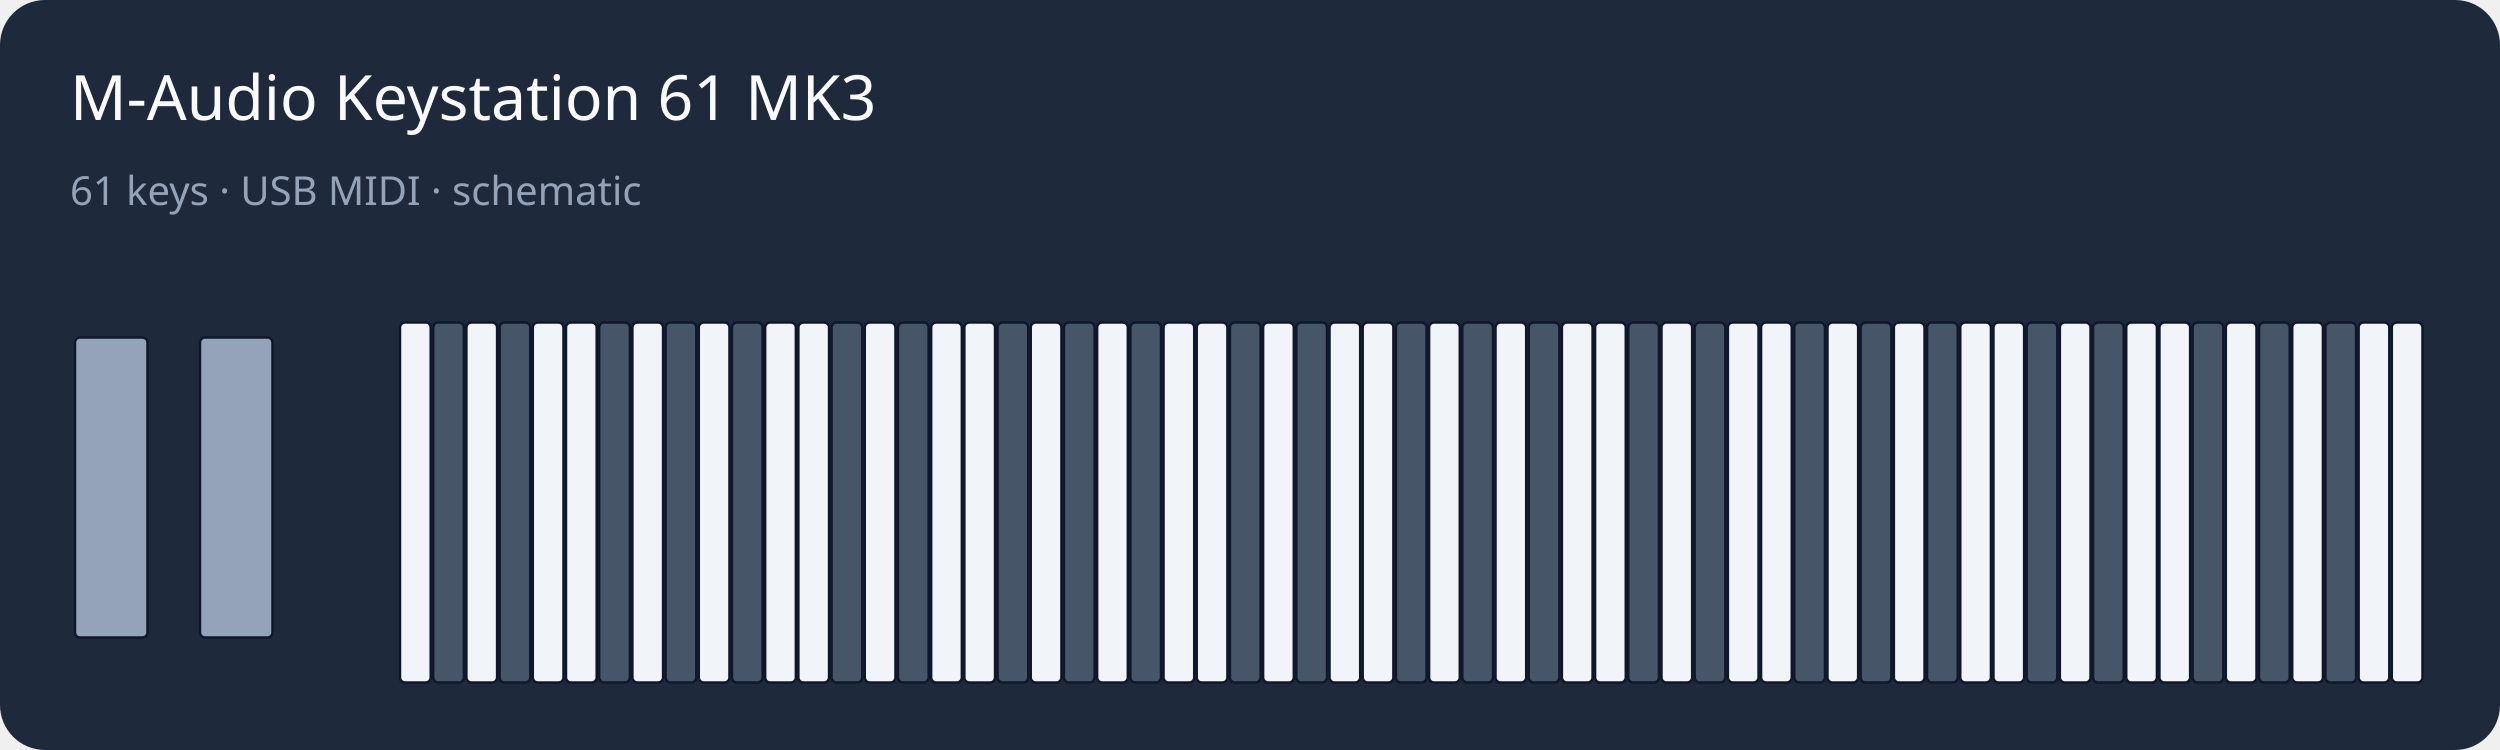
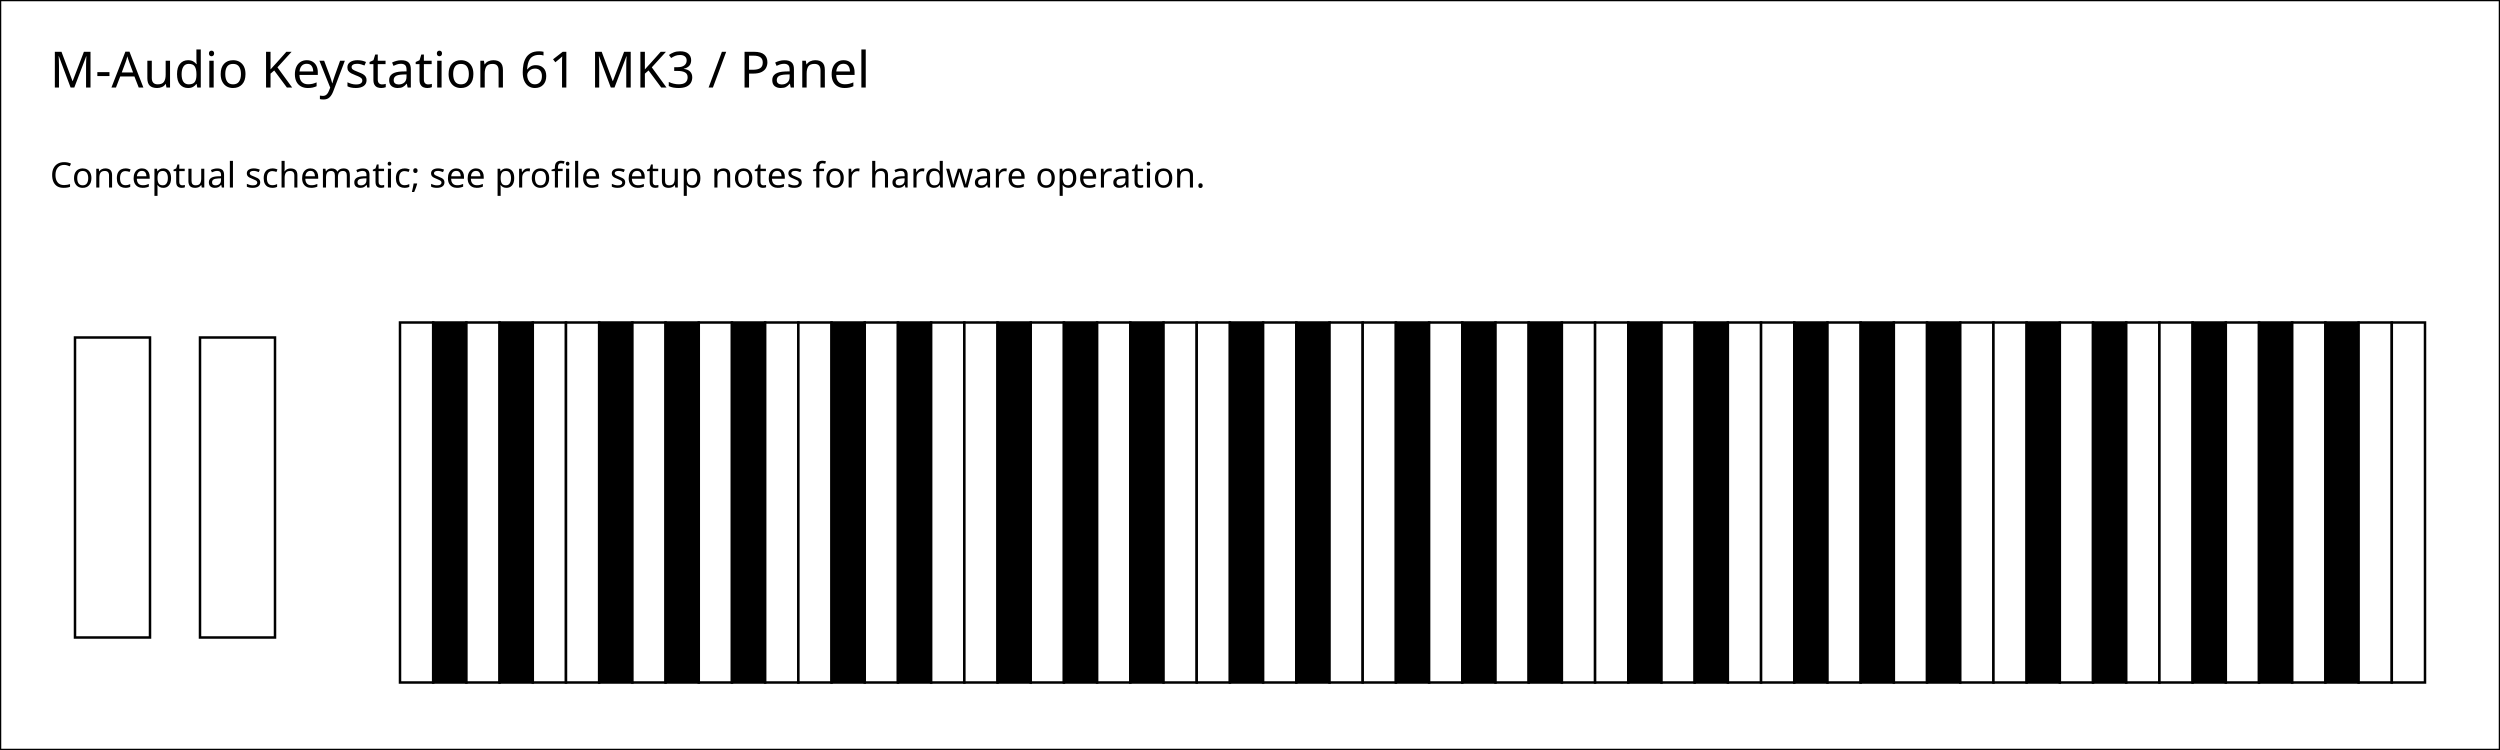
- <svg xmlns="http://www.w3.org/2000/svg" viewBox="0 0 1000 300" role="img" aria-labelledby="title">
-   <rect width="1000" height="300" rx="18" fill="#1e293b" />
-   <text x="28" y="48" fill="#f8fafc" font-family="sans-serif" font-size="25">M-Audio Keystation 61 MK3</text>
-   <text x="28" y="82" fill="#94a3b8" font-family="sans-serif" font-size="16">61 keys · USB MIDI · schematic</text>
-   <rect x="30" y="135" width="29" height="120" rx="2" fill="#94a3b8" stroke="#0f172a" />
-   <rect x="80" y="135" width="29" height="120" rx="2" fill="#94a3b8" stroke="#0f172a" />
-   <rect x="160" y="129" width="12.279" height="144" rx="2" fill="#f1f5f9" stroke="#0f172a" />
-   <rect x="173.279" y="129" width="12.279" height="144" rx="2" fill="#475569" stroke="#0f172a" />
-   <rect x="186.557" y="129" width="12.279" height="144" rx="2" fill="#f1f5f9" stroke="#0f172a" />
-   <rect x="199.836" y="129" width="12.279" height="144" rx="2" fill="#475569" stroke="#0f172a" />
-   <rect x="213.115" y="129" width="12.279" height="144" rx="2" fill="#f1f5f9" stroke="#0f172a" />
-   <rect x="226.393" y="129" width="12.279" height="144" rx="2" fill="#f1f5f9" stroke="#0f172a" />
-   <rect x="239.672" y="129" width="12.279" height="144" rx="2" fill="#475569" stroke="#0f172a" />
-   <rect x="252.951" y="129" width="12.279" height="144" rx="2" fill="#f1f5f9" stroke="#0f172a" />
-   <rect x="266.23" y="129" width="12.279" height="144" rx="2" fill="#475569" stroke="#0f172a" />
-   <rect x="279.508" y="129" width="12.279" height="144" rx="2" fill="#f1f5f9" stroke="#0f172a" />
-   <rect x="292.787" y="129" width="12.279" height="144" rx="2" fill="#475569" stroke="#0f172a" />
-   <rect x="306.066" y="129" width="12.279" height="144" rx="2" fill="#f1f5f9" stroke="#0f172a" />
-   <rect x="319.344" y="129" width="12.279" height="144" rx="2" fill="#f1f5f9" stroke="#0f172a" />
-   <rect x="332.623" y="129" width="12.279" height="144" rx="2" fill="#475569" stroke="#0f172a" />
-   <rect x="345.902" y="129" width="12.279" height="144" rx="2" fill="#f1f5f9" stroke="#0f172a" />
-   <rect x="359.18" y="129" width="12.279" height="144" rx="2" fill="#475569" stroke="#0f172a" />
-   <rect x="372.459" y="129" width="12.279" height="144" rx="2" fill="#f1f5f9" stroke="#0f172a" />
-   <rect x="385.738" y="129" width="12.279" height="144" rx="2" fill="#f1f5f9" stroke="#0f172a" />
-   <rect x="399.016" y="129" width="12.279" height="144" rx="2" fill="#475569" stroke="#0f172a" />
-   <rect x="412.295" y="129" width="12.279" height="144" rx="2" fill="#f1f5f9" stroke="#0f172a" />
-   <rect x="425.574" y="129" width="12.279" height="144" rx="2" fill="#475569" stroke="#0f172a" />
-   <rect x="438.852" y="129" width="12.279" height="144" rx="2" fill="#f1f5f9" stroke="#0f172a" />
-   <rect x="452.131" y="129" width="12.279" height="144" rx="2" fill="#475569" stroke="#0f172a" />
-   <rect x="465.41" y="129" width="12.279" height="144" rx="2" fill="#f1f5f9" stroke="#0f172a" />
-   <rect x="478.689" y="129" width="12.279" height="144" rx="2" fill="#f1f5f9" stroke="#0f172a" />
-   <rect x="491.967" y="129" width="12.279" height="144" rx="2" fill="#475569" stroke="#0f172a" />
-   <rect x="505.246" y="129" width="12.279" height="144" rx="2" fill="#f1f5f9" stroke="#0f172a" />
-   <rect x="518.525" y="129" width="12.279" height="144" rx="2" fill="#475569" stroke="#0f172a" />
-   <rect x="531.803" y="129" width="12.279" height="144" rx="2" fill="#f1f5f9" stroke="#0f172a" />
-   <rect x="545.082" y="129" width="12.279" height="144" rx="2" fill="#f1f5f9" stroke="#0f172a" />
-   <rect x="558.361" y="129" width="12.279" height="144" rx="2" fill="#475569" stroke="#0f172a" />
-   <rect x="571.639" y="129" width="12.279" height="144" rx="2" fill="#f1f5f9" stroke="#0f172a" />
-   <rect x="584.918" y="129" width="12.279" height="144" rx="2" fill="#475569" stroke="#0f172a" />
-   <rect x="598.197" y="129" width="12.279" height="144" rx="2" fill="#f1f5f9" stroke="#0f172a" />
-   <rect x="611.475" y="129" width="12.279" height="144" rx="2" fill="#475569" stroke="#0f172a" />
-   <rect x="624.754" y="129" width="12.279" height="144" rx="2" fill="#f1f5f9" stroke="#0f172a" />
-   <rect x="638.033" y="129" width="12.279" height="144" rx="2" fill="#f1f5f9" stroke="#0f172a" />
-   <rect x="651.311" y="129" width="12.279" height="144" rx="2" fill="#475569" stroke="#0f172a" />
-   <rect x="664.59" y="129" width="12.279" height="144" rx="2" fill="#f1f5f9" stroke="#0f172a" />
-   <rect x="677.869" y="129" width="12.279" height="144" rx="2" fill="#475569" stroke="#0f172a" />
-   <rect x="691.148" y="129" width="12.279" height="144" rx="2" fill="#f1f5f9" stroke="#0f172a" />
-   <rect x="704.426" y="129" width="12.279" height="144" rx="2" fill="#f1f5f9" stroke="#0f172a" />
-   <rect x="717.705" y="129" width="12.279" height="144" rx="2" fill="#475569" stroke="#0f172a" />
-   <rect x="730.984" y="129" width="12.279" height="144" rx="2" fill="#f1f5f9" stroke="#0f172a" />
-   <rect x="744.262" y="129" width="12.279" height="144" rx="2" fill="#475569" stroke="#0f172a" />
-   <rect x="757.541" y="129" width="12.279" height="144" rx="2" fill="#f1f5f9" stroke="#0f172a" />
-   <rect x="770.82" y="129" width="12.279" height="144" rx="2" fill="#475569" stroke="#0f172a" />
-   <rect x="784.098" y="129" width="12.279" height="144" rx="2" fill="#f1f5f9" stroke="#0f172a" />
-   <rect x="797.377" y="129" width="12.279" height="144" rx="2" fill="#f1f5f9" stroke="#0f172a" />
-   <rect x="810.656" y="129" width="12.279" height="144" rx="2" fill="#475569" stroke="#0f172a" />
-   <rect x="823.934" y="129" width="12.279" height="144" rx="2" fill="#f1f5f9" stroke="#0f172a" />
-   <rect x="837.213" y="129" width="12.279" height="144" rx="2" fill="#475569" stroke="#0f172a" />
-   <rect x="850.492" y="129" width="12.279" height="144" rx="2" fill="#f1f5f9" stroke="#0f172a" />
-   <rect x="863.77" y="129" width="12.279" height="144" rx="2" fill="#f1f5f9" stroke="#0f172a" />
-   <rect x="877.049" y="129" width="12.279" height="144" rx="2" fill="#475569" stroke="#0f172a" />
-   <rect x="890.328" y="129" width="12.279" height="144" rx="2" fill="#f1f5f9" stroke="#0f172a" />
-   <rect x="903.607" y="129" width="12.279" height="144" rx="2" fill="#475569" stroke="#0f172a" />
-   <rect x="916.885" y="129" width="12.279" height="144" rx="2" fill="#f1f5f9" stroke="#0f172a" />
-   <rect x="930.164" y="129" width="12.279" height="144" rx="2" fill="#475569" stroke="#0f172a" />
-   <rect x="943.443" y="129" width="12.279" height="144" rx="2" fill="#f1f5f9" stroke="#0f172a" />
-   <rect x="956.721" y="129" width="12.279" height="144" rx="2" fill="#f1f5f9" stroke="#0f172a" />
+ <svg xmlns="http://www.w3.org/2000/svg" viewBox="0 0 1000 300" role="img" aria-labelledby="title description">
+   <rect width="1000" height="300" fill="#fff" stroke="#000" />
+   <text x="20" y="35" font-family="sans-serif" font-size="20" fill="#000">M-Audio Keystation 61 MK3 / Panel</text>
+   <text x="20" y="75" font-family="sans-serif" font-size="14" fill="#000">Conceptual schematic; see profile setup notes for hardware operation.</text>
+   <rect id="pitch-bend" x="30" y="135" width="30" height="120" fill="#fff" stroke="#000" />
+   <rect id="modulation" x="80" y="135" width="30" height="120" fill="#fff" stroke="#000" />
+   <rect id="key-0" x="160" y="129" width="13.279" height="144" fill="#fff" stroke="#000" />
+   <rect id="key-1" x="173.279" y="129" width="13.279" height="144" fill="#000" stroke="#000" />
+   <rect id="key-2" x="186.557" y="129" width="13.279" height="144" fill="#fff" stroke="#000" />
+   <rect id="key-3" x="199.836" y="129" width="13.279" height="144" fill="#000" stroke="#000" />
+   <rect id="key-4" x="213.115" y="129" width="13.279" height="144" fill="#fff" stroke="#000" />
+   <rect id="key-5" x="226.393" y="129" width="13.279" height="144" fill="#fff" stroke="#000" />
+   <rect id="key-6" x="239.672" y="129" width="13.279" height="144" fill="#000" stroke="#000" />
+   <rect id="key-7" x="252.951" y="129" width="13.279" height="144" fill="#fff" stroke="#000" />
+   <rect id="key-8" x="266.23" y="129" width="13.279" height="144" fill="#000" stroke="#000" />
+   <rect id="key-9" x="279.508" y="129" width="13.279" height="144" fill="#fff" stroke="#000" />
+   <rect id="key-10" x="292.787" y="129" width="13.279" height="144" fill="#000" stroke="#000" />
+   <rect id="key-11" x="306.066" y="129" width="13.279" height="144" fill="#fff" stroke="#000" />
+   <rect id="key-12" x="319.344" y="129" width="13.279" height="144" fill="#fff" stroke="#000" />
+   <rect id="key-13" x="332.623" y="129" width="13.279" height="144" fill="#000" stroke="#000" />
+   <rect id="key-14" x="345.902" y="129" width="13.279" height="144" fill="#fff" stroke="#000" />
+   <rect id="key-15" x="359.18" y="129" width="13.279" height="144" fill="#000" stroke="#000" />
+   <rect id="key-16" x="372.459" y="129" width="13.279" height="144" fill="#fff" stroke="#000" />
+   <rect id="key-17" x="385.738" y="129" width="13.279" height="144" fill="#fff" stroke="#000" />
+   <rect id="key-18" x="399.016" y="129" width="13.279" height="144" fill="#000" stroke="#000" />
+   <rect id="key-19" x="412.295" y="129" width="13.279" height="144" fill="#fff" stroke="#000" />
+   <rect id="key-20" x="425.574" y="129" width="13.279" height="144" fill="#000" stroke="#000" />
+   <rect id="key-21" x="438.852" y="129" width="13.279" height="144" fill="#fff" stroke="#000" />
+   <rect id="key-22" x="452.131" y="129" width="13.279" height="144" fill="#000" stroke="#000" />
+   <rect id="key-23" x="465.41" y="129" width="13.279" height="144" fill="#fff" stroke="#000" />
+   <rect id="key-24" x="478.689" y="129" width="13.279" height="144" fill="#fff" stroke="#000" />
+   <rect id="key-25" x="491.967" y="129" width="13.279" height="144" fill="#000" stroke="#000" />
+   <rect id="key-26" x="505.246" y="129" width="13.279" height="144" fill="#fff" stroke="#000" />
+   <rect id="key-27" x="518.525" y="129" width="13.279" height="144" fill="#000" stroke="#000" />
+   <rect id="key-28" x="531.803" y="129" width="13.279" height="144" fill="#fff" stroke="#000" />
+   <rect id="key-29" x="545.082" y="129" width="13.279" height="144" fill="#fff" stroke="#000" />
+   <rect id="key-30" x="558.361" y="129" width="13.279" height="144" fill="#000" stroke="#000" />
+   <rect id="key-31" x="571.639" y="129" width="13.279" height="144" fill="#fff" stroke="#000" />
+   <rect id="key-32" x="584.918" y="129" width="13.279" height="144" fill="#000" stroke="#000" />
+   <rect id="key-33" x="598.197" y="129" width="13.279" height="144" fill="#fff" stroke="#000" />
+   <rect id="key-34" x="611.475" y="129" width="13.279" height="144" fill="#000" stroke="#000" />
+   <rect id="key-35" x="624.754" y="129" width="13.279" height="144" fill="#fff" stroke="#000" />
+   <rect id="key-36" x="638.033" y="129" width="13.279" height="144" fill="#fff" stroke="#000" />
+   <rect id="key-37" x="651.311" y="129" width="13.279" height="144" fill="#000" stroke="#000" />
+   <rect id="key-38" x="664.59" y="129" width="13.279" height="144" fill="#fff" stroke="#000" />
+   <rect id="key-39" x="677.869" y="129" width="13.279" height="144" fill="#000" stroke="#000" />
+   <rect id="key-40" x="691.148" y="129" width="13.279" height="144" fill="#fff" stroke="#000" />
+   <rect id="key-41" x="704.426" y="129" width="13.279" height="144" fill="#fff" stroke="#000" />
+   <rect id="key-42" x="717.705" y="129" width="13.279" height="144" fill="#000" stroke="#000" />
+   <rect id="key-43" x="730.984" y="129" width="13.279" height="144" fill="#fff" stroke="#000" />
+   <rect id="key-44" x="744.262" y="129" width="13.279" height="144" fill="#000" stroke="#000" />
+   <rect id="key-45" x="757.541" y="129" width="13.279" height="144" fill="#fff" stroke="#000" />
+   <rect id="key-46" x="770.82" y="129" width="13.279" height="144" fill="#000" stroke="#000" />
+   <rect id="key-47" x="784.098" y="129" width="13.279" height="144" fill="#fff" stroke="#000" />
+   <rect id="key-48" x="797.377" y="129" width="13.279" height="144" fill="#fff" stroke="#000" />
+   <rect id="key-49" x="810.656" y="129" width="13.279" height="144" fill="#000" stroke="#000" />
+   <rect id="key-50" x="823.934" y="129" width="13.279" height="144" fill="#fff" stroke="#000" />
+   <rect id="key-51" x="837.213" y="129" width="13.279" height="144" fill="#000" stroke="#000" />
+   <rect id="key-52" x="850.492" y="129" width="13.279" height="144" fill="#fff" stroke="#000" />
+   <rect id="key-53" x="863.77" y="129" width="13.279" height="144" fill="#fff" stroke="#000" />
+   <rect id="key-54" x="877.049" y="129" width="13.279" height="144" fill="#000" stroke="#000" />
+   <rect id="key-55" x="890.328" y="129" width="13.279" height="144" fill="#fff" stroke="#000" />
+   <rect id="key-56" x="903.607" y="129" width="13.279" height="144" fill="#000" stroke="#000" />
+   <rect id="key-57" x="916.885" y="129" width="13.279" height="144" fill="#fff" stroke="#000" />
+   <rect id="key-58" x="930.164" y="129" width="13.279" height="144" fill="#000" stroke="#000" />
+   <rect id="key-59" x="943.443" y="129" width="13.279" height="144" fill="#fff" stroke="#000" />
+   <rect id="key-60" x="956.721" y="129" width="13.279" height="144" fill="#fff" stroke="#000" />
</svg>
